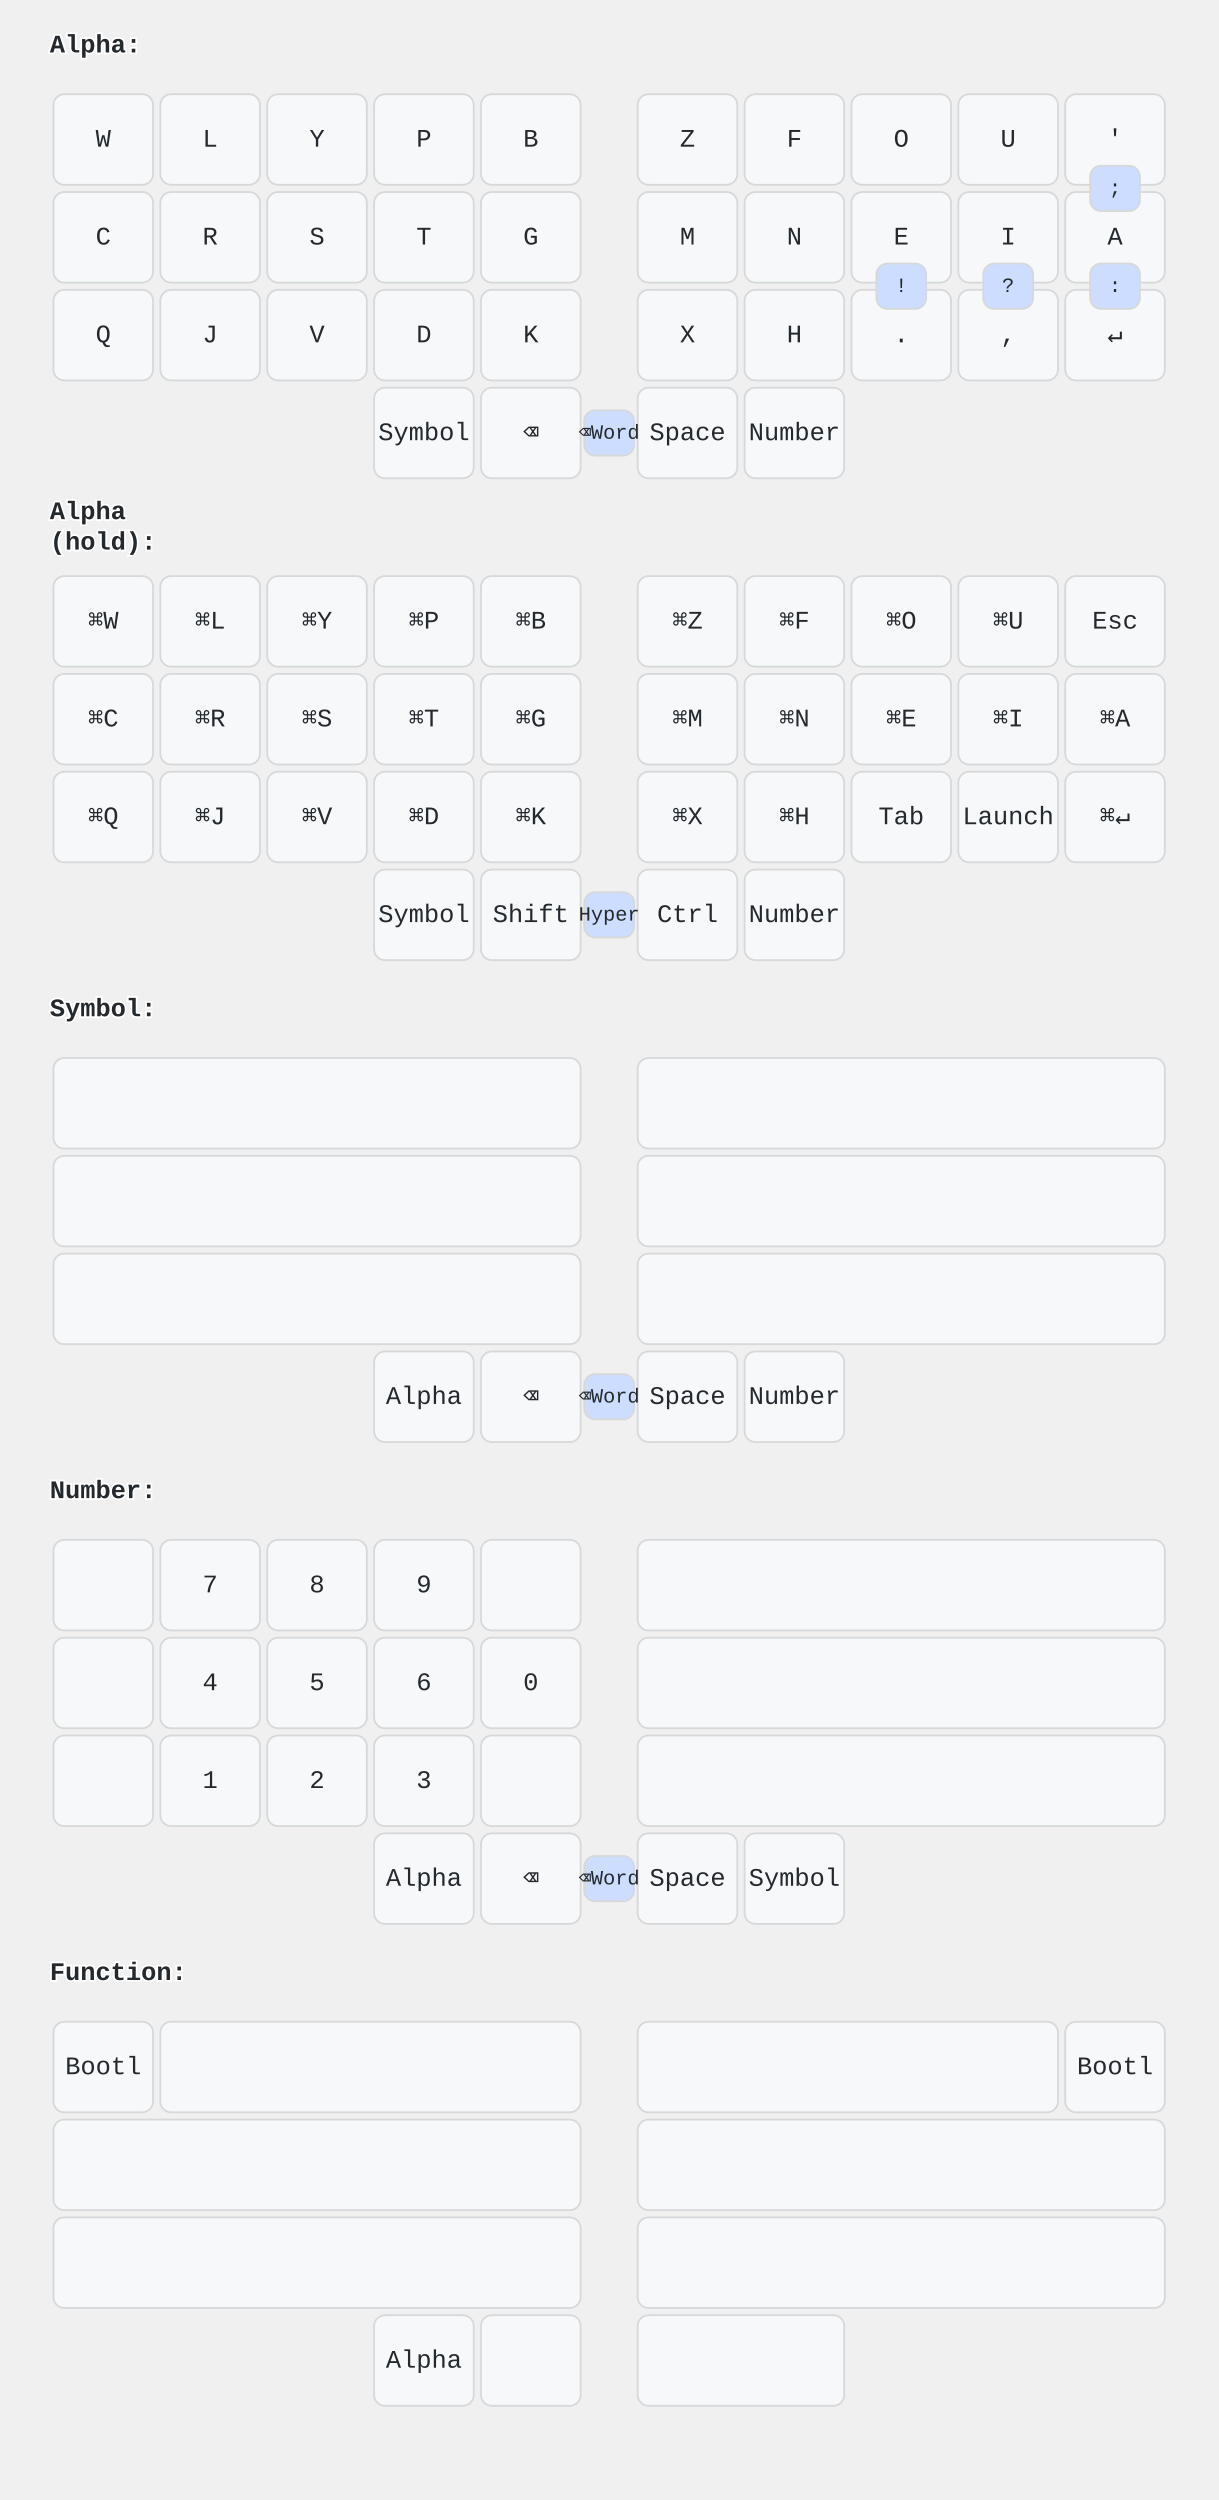
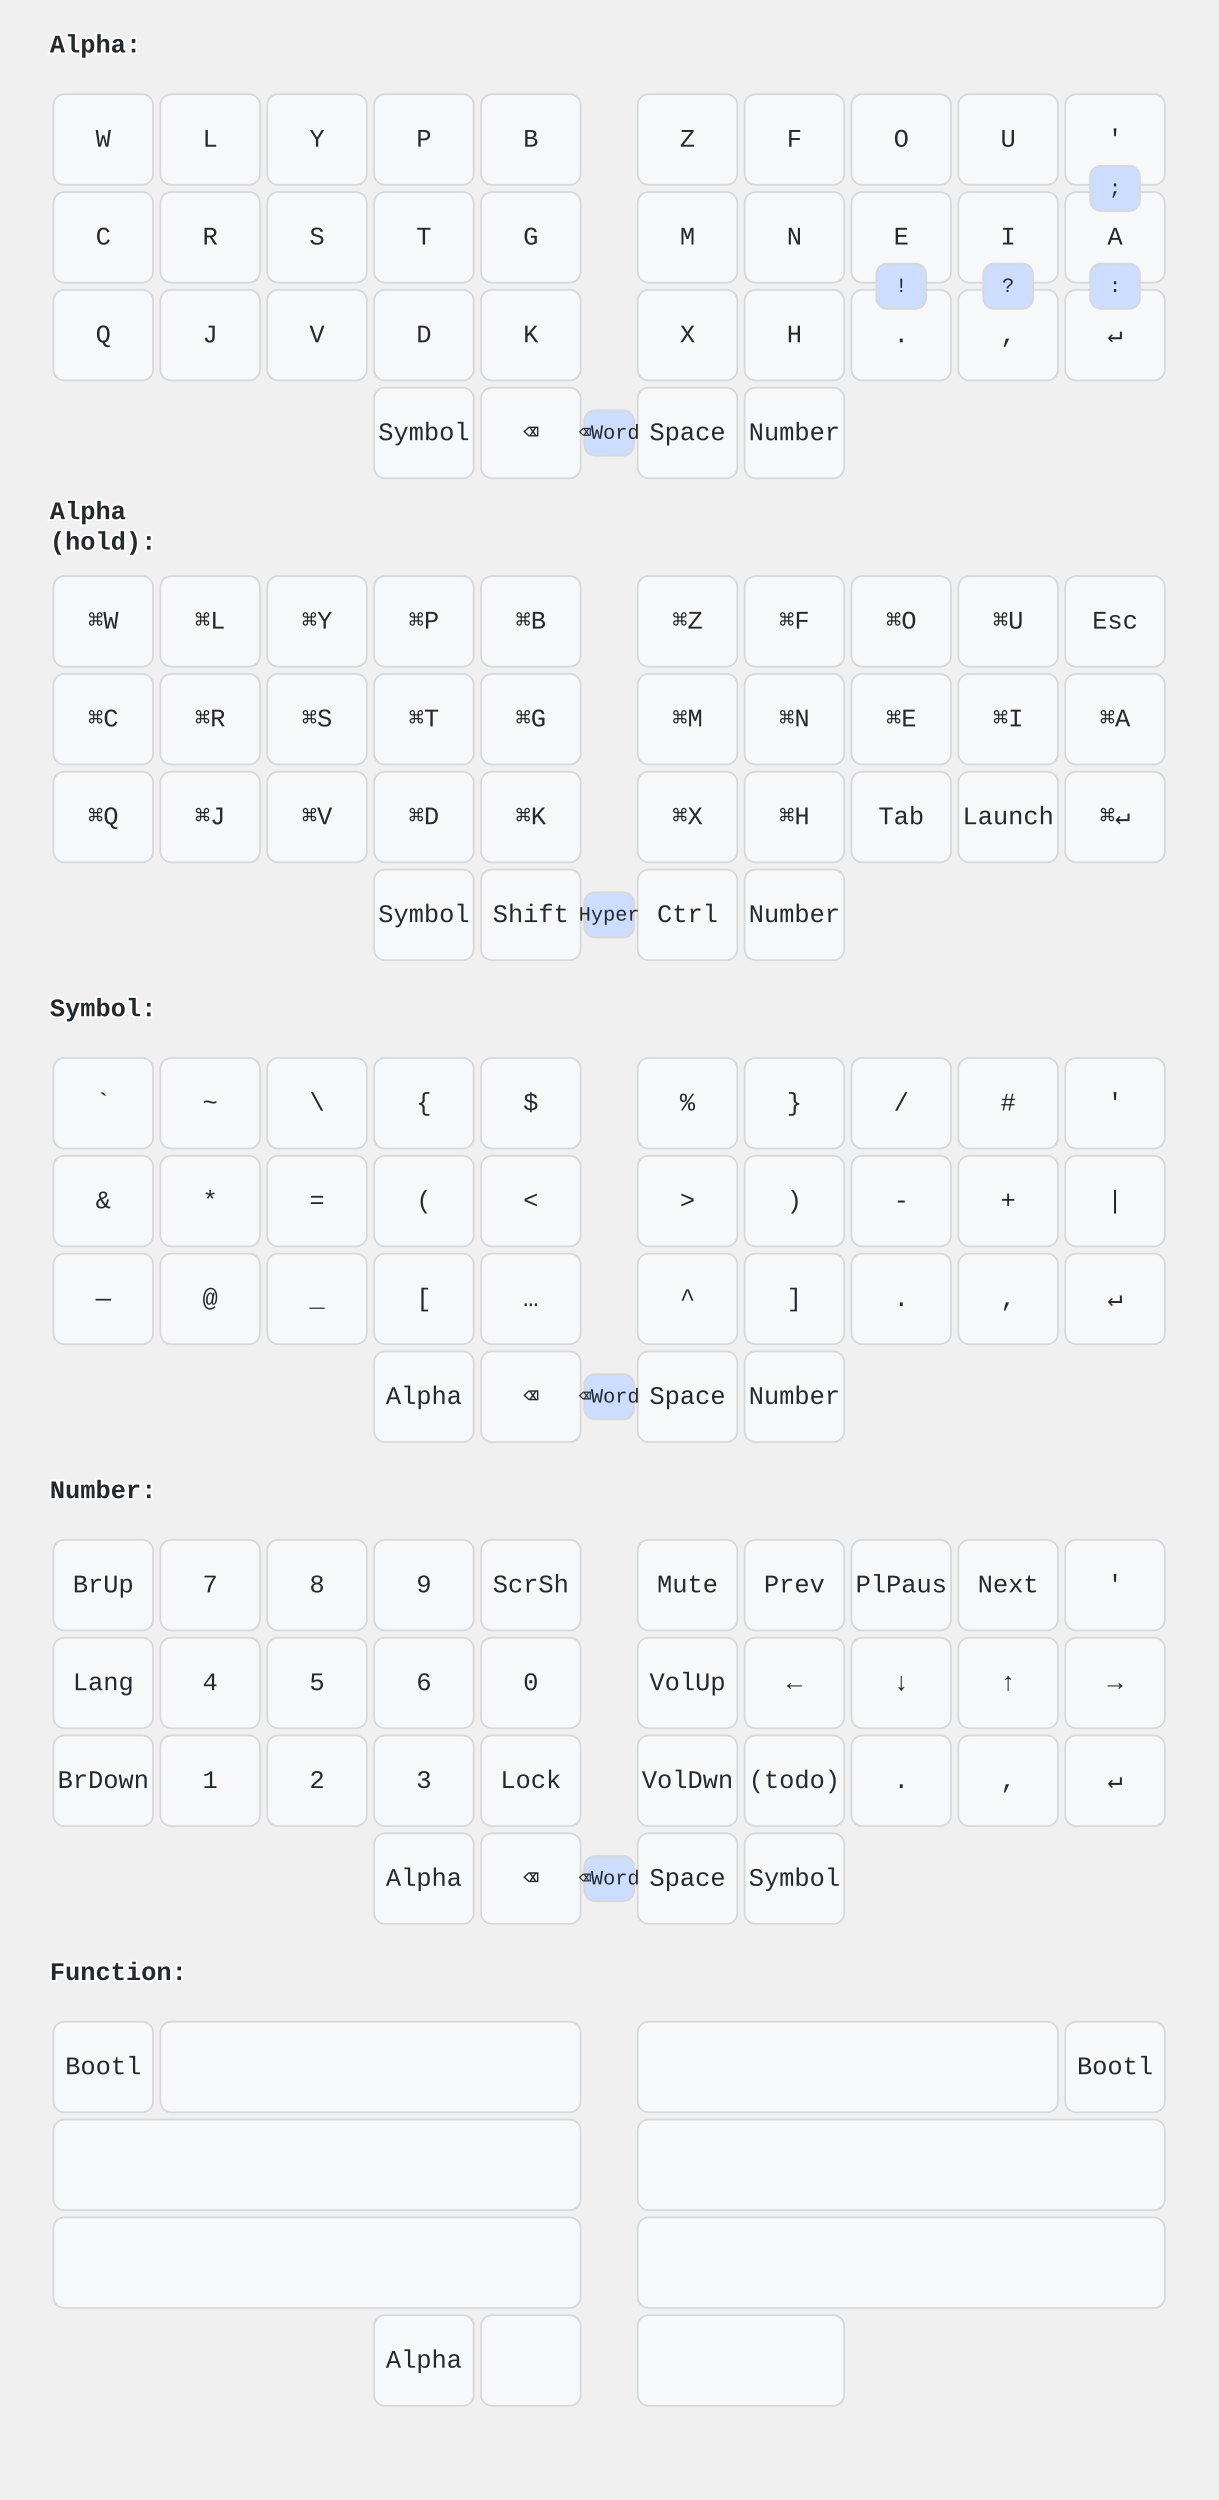
<svg xmlns="http://www.w3.org/2000/svg" width="672.5" height="1380" viewBox="0 0 672.5 1380">
  <style>
    svg {
        font-family: Menlo,SFMono-Regular,Consolas,Liberation Mono,monospace;
        font-size: 14px;
        font-kerning: normal;
        text-rendering: optimizeLegibility;
        fill: #24292e;
    }

    rect {
        fill: #f6f8fa;
        stroke: #d6d8da;
        stroke-width: 1;
    }

    .held {
        fill: #fdd;
    }

    .combo {
        fill: #cdf;
    }

    .ghost {
        fill: #ddd;
    }

    text {
        text-anchor: middle;
        dominant-baseline: middle;
    }

    .label {
        font-weight: bold;
        text-anchor: start;
        stroke: white;
        stroke-width: 2;
        paint-order: stroke;
    }

    .small {
        font-size: 80%;
    }
</style>
  <text x="27.5" y="25.0" class="label">Alpha:</text>
  <rect rx="6" ry="6" x="29.5" y="52" width="55" height="50" />
  <text x="57.0" y="77.0">W</text>
  <rect rx="6" ry="6" x="88.5" y="52" width="55" height="50" />
  <text x="116.0" y="77.0">L</text>
  <rect rx="6" ry="6" x="147.5" y="52" width="55" height="50" />
  <text x="175.0" y="77.0">Y</text>
  <rect rx="6" ry="6" x="206.5" y="52" width="55" height="50" />
  <text x="234.0" y="77.0">P</text>
  <rect rx="6" ry="6" x="265.5" y="52" width="55" height="50" />
  <text x="293.0" y="77.0">B</text>
  <rect rx="6" ry="6" x="29.5" y="106" width="55" height="50" />
  <text x="57.0" y="131.0">C</text>
  <rect rx="6" ry="6" x="88.5" y="106" width="55" height="50" />
  <text x="116.0" y="131.0">R</text>
  <rect rx="6" ry="6" x="147.5" y="106" width="55" height="50" />
  <text x="175.0" y="131.0">S</text>
  <rect rx="6" ry="6" x="206.5" y="106" width="55" height="50" />
  <text x="234.0" y="131.0">T</text>
  <rect rx="6" ry="6" x="265.5" y="106" width="55" height="50" />
  <text x="293.0" y="131.0">G</text>
  <rect rx="6" ry="6" x="29.5" y="160" width="55" height="50" />
  <text x="57.0" y="185.0">Q</text>
  <rect rx="6" ry="6" x="88.5" y="160" width="55" height="50" />
  <text x="116.0" y="185.0">J</text>
  <rect rx="6" ry="6" x="147.5" y="160" width="55" height="50" />
  <text x="175.0" y="185.0">V</text>
  <rect rx="6" ry="6" x="206.5" y="160" width="55" height="50" />
  <text x="234.0" y="185.0">D</text>
  <rect rx="6" ry="6" x="265.5" y="160" width="55" height="50" />
  <text x="293.0" y="185.0">K</text>
  <rect rx="6" ry="6" x="352.0" y="52" width="55" height="50" />
  <text x="379.5" y="77.0">Z</text>
  <rect rx="6" ry="6" x="411.0" y="52" width="55" height="50" />
  <text x="438.5" y="77.0">F</text>
  <rect rx="6" ry="6" x="470.0" y="52" width="55" height="50" />
  <text x="497.5" y="77.0">O</text>
  <rect rx="6" ry="6" x="529.0" y="52" width="55" height="50" />
  <text x="556.5" y="77.0">U</text>
  <rect rx="6" ry="6" x="588.0" y="52" width="55" height="50" />
  <text x="615.5" y="77.0">'</text>
  <rect rx="6" ry="6" x="352.0" y="106" width="55" height="50" />
  <text x="379.5" y="131.0">M</text>
  <rect rx="6" ry="6" x="411.0" y="106" width="55" height="50" />
  <text x="438.5" y="131.0">N</text>
  <rect rx="6" ry="6" x="470.0" y="106" width="55" height="50" />
  <text x="497.5" y="131.0">E</text>
  <rect rx="6" ry="6" x="529.0" y="106" width="55" height="50" />
  <text x="556.5" y="131.0">I</text>
  <rect rx="6" ry="6" x="588.0" y="106" width="55" height="50" />
  <text x="615.5" y="131.0">A</text>
  <rect rx="6" ry="6" x="352.0" y="160" width="55" height="50" />
  <text x="379.5" y="185.0">X</text>
  <rect rx="6" ry="6" x="411.0" y="160" width="55" height="50" />
  <text x="438.5" y="185.0">H</text>
  <rect rx="6" ry="6" x="470.0" y="160" width="55" height="50" />
  <text x="497.5" y="185.0">.</text>
  <rect rx="6" ry="6" x="529.0" y="160" width="55" height="50" />
  <text x="556.5" y="185.0">,</text>
  <rect rx="6" ry="6" x="588.0" y="160" width="55" height="50" />
  <text x="615.5" y="185.0">↵</text>
  <rect rx="6" ry="6" x="206.5" y="214" width="55" height="50" />
  <text x="234.0" y="239.0">Symbol</text>
  <rect rx="6" ry="6" x="265.5" y="214" width="55" height="50" />
  <text x="293.0" y="239.0">⌫</text>
  <rect rx="6" ry="6" x="352.0" y="214" width="55" height="50" />
  <text x="379.5" y="239.0">Space</text>
  <rect rx="6" ry="6" x="411.0" y="214" width="55" height="50" />
  <text x="438.5" y="239.0">Number</text>
  <rect rx="6" ry="6" x="483.75" y="145.5" width="27.5" height="25.0" class="combo" />
  <text x="497.5" y="158.0" class="small">!</text>
  <rect rx="6" ry="6" x="542.75" y="145.5" width="27.5" height="25.0" class="combo" />
  <text x="556.5" y="158.0" class="small">?</text>
  <rect rx="6" ry="6" x="601.75" y="145.5" width="27.5" height="25.0" class="combo" />
  <text x="615.5" y="158.0" class="small">:</text>
  <rect rx="6" ry="6" x="601.75" y="91.5" width="27.5" height="25.0" class="combo" />
  <text x="615.5" y="104.0" class="small">;</text>
  <rect rx="6" ry="6" x="322.5" y="226.5" width="27.5" height="25.0" class="combo" />
  <text x="336.25" y="239.0" class="small">⌫Word</text>
  <text x="27.5" y="291.0" class="label">
    <tspan x="27.5" dy="-0.6em">Alpha</tspan>
    <tspan x="27.5" dy="1.2em">(hold):</tspan>
  </text>
  <rect rx="6" ry="6" x="29.5" y="318" width="55" height="50" />
  <text x="57.0" y="343.0">⌘W</text>
  <rect rx="6" ry="6" x="88.5" y="318" width="55" height="50" />
  <text x="116.0" y="343.0">⌘L</text>
  <rect rx="6" ry="6" x="147.5" y="318" width="55" height="50" />
  <text x="175.0" y="343.0">⌘Y</text>
  <rect rx="6" ry="6" x="206.5" y="318" width="55" height="50" />
  <text x="234.0" y="343.0">⌘P</text>
  <rect rx="6" ry="6" x="265.5" y="318" width="55" height="50" />
  <text x="293.0" y="343.0">⌘B</text>
  <rect rx="6" ry="6" x="29.5" y="372" width="55" height="50" />
  <text x="57.0" y="397.0">⌘C</text>
  <rect rx="6" ry="6" x="88.5" y="372" width="55" height="50" />
  <text x="116.0" y="397.0">⌘R</text>
  <rect rx="6" ry="6" x="147.5" y="372" width="55" height="50" />
  <text x="175.0" y="397.0">⌘S</text>
  <rect rx="6" ry="6" x="206.5" y="372" width="55" height="50" />
  <text x="234.0" y="397.0">⌘T</text>
  <rect rx="6" ry="6" x="265.5" y="372" width="55" height="50" />
  <text x="293.0" y="397.0">⌘G</text>
  <rect rx="6" ry="6" x="29.5" y="426" width="55" height="50" />
  <text x="57.0" y="451.0">⌘Q</text>
  <rect rx="6" ry="6" x="88.5" y="426" width="55" height="50" />
  <text x="116.0" y="451.0">⌘J</text>
  <rect rx="6" ry="6" x="147.5" y="426" width="55" height="50" />
  <text x="175.0" y="451.0">⌘V</text>
  <rect rx="6" ry="6" x="206.5" y="426" width="55" height="50" />
  <text x="234.0" y="451.0">⌘D</text>
  <rect rx="6" ry="6" x="265.5" y="426" width="55" height="50" />
  <text x="293.0" y="451.0">⌘K</text>
  <rect rx="6" ry="6" x="352.0" y="318" width="55" height="50" />
  <text x="379.5" y="343.0">⌘Z</text>
  <rect rx="6" ry="6" x="411.0" y="318" width="55" height="50" />
  <text x="438.5" y="343.0">⌘F</text>
  <rect rx="6" ry="6" x="470.0" y="318" width="55" height="50" />
  <text x="497.5" y="343.0">⌘O</text>
  <rect rx="6" ry="6" x="529.0" y="318" width="55" height="50" />
  <text x="556.5" y="343.0">⌘U</text>
  <rect rx="6" ry="6" x="588.0" y="318" width="55" height="50" />
  <text x="615.5" y="343.0">Esc</text>
  <rect rx="6" ry="6" x="352.0" y="372" width="55" height="50" />
  <text x="379.5" y="397.0">⌘M</text>
  <rect rx="6" ry="6" x="411.0" y="372" width="55" height="50" />
  <text x="438.5" y="397.0">⌘N</text>
  <rect rx="6" ry="6" x="470.0" y="372" width="55" height="50" />
  <text x="497.5" y="397.0">⌘E</text>
  <rect rx="6" ry="6" x="529.0" y="372" width="55" height="50" />
  <text x="556.5" y="397.0">⌘I</text>
  <rect rx="6" ry="6" x="588.0" y="372" width="55" height="50" />
  <text x="615.5" y="397.0">⌘A</text>
  <rect rx="6" ry="6" x="352.0" y="426" width="55" height="50" />
  <text x="379.5" y="451.0">⌘X</text>
  <rect rx="6" ry="6" x="411.0" y="426" width="55" height="50" />
  <text x="438.5" y="451.0">⌘H</text>
  <rect rx="6" ry="6" x="470.0" y="426" width="55" height="50" />
  <text x="497.5" y="451.0">Tab</text>
  <rect rx="6" ry="6" x="529.0" y="426" width="55" height="50" />
  <text x="556.5" y="451.0">Launch</text>
  <rect rx="6" ry="6" x="588.0" y="426" width="55" height="50" />
  <text x="615.5" y="451.0">⌘↵</text>
  <rect rx="6" ry="6" x="206.5" y="480" width="55" height="50" />
  <text x="234.0" y="505.0">Symbol</text>
  <rect rx="6" ry="6" x="265.5" y="480" width="55" height="50" />
  <text x="293.0" y="505.0">Shift</text>
  <rect rx="6" ry="6" x="352.0" y="480" width="55" height="50" />
  <text x="379.5" y="505.0">Ctrl</text>
  <rect rx="6" ry="6" x="411.0" y="480" width="55" height="50" />
  <text x="438.5" y="505.0">Number</text>
  <rect rx="6" ry="6" x="322.5" y="492.5" width="27.5" height="25.0" class="combo" />
  <text x="336.25" y="505.0" class="small">Hyper</text>
  <text x="27.5" y="557.0" class="label">Symbol:</text>
-   <rect rx="6" ry="6" x="29.5" y="584" width="291" height="50" />
-   <rect rx="6" ry="6" x="29.5" y="638" width="291" height="50" />
-   <rect rx="6" ry="6" x="29.5" y="692" width="291" height="50" />
-   <rect rx="6" ry="6" x="352.0" y="584" width="291" height="50" />
-   <rect rx="6" ry="6" x="352.0" y="638" width="291" height="50" />
-   <rect rx="6" ry="6" x="352.0" y="692" width="291" height="50" />
+   <rect rx="6" ry="6" x="29.5" y="584" width="55" height="50" />
+   <text x="57.0" y="609.0">`</text>
+   <rect rx="6" ry="6" x="88.5" y="584" width="55" height="50" />
+   <text x="116.0" y="609.0">~</text>
+   <rect rx="6" ry="6" x="147.5" y="584" width="55" height="50" />
+   <text x="175.0" y="609.0">\</text>
+   <rect rx="6" ry="6" x="206.5" y="584" width="55" height="50" />
+   <text x="234.0" y="609.0">{</text>
+   <rect rx="6" ry="6" x="265.5" y="584" width="55" height="50" />
+   <text x="293.0" y="609.0">$</text>
+   <rect rx="6" ry="6" x="29.5" y="638" width="55" height="50" />
+   <text x="57.0" y="663.0">&amp;</text>
+   <rect rx="6" ry="6" x="88.5" y="638" width="55" height="50" />
+   <text x="116.0" y="663.0">*</text>
+   <rect rx="6" ry="6" x="147.5" y="638" width="55" height="50" />
+   <text x="175.0" y="663.0">=</text>
+   <rect rx="6" ry="6" x="206.5" y="638" width="55" height="50" />
+   <text x="234.0" y="663.0">(</text>
+   <rect rx="6" ry="6" x="265.5" y="638" width="55" height="50" />
+   <text x="293.0" y="663.0">&lt;</text>
+   <rect rx="6" ry="6" x="29.5" y="692" width="55" height="50" />
+   <text x="57.0" y="717.0">—</text>
+   <rect rx="6" ry="6" x="88.5" y="692" width="55" height="50" />
+   <text x="116.0" y="717.0">@</text>
+   <rect rx="6" ry="6" x="147.5" y="692" width="55" height="50" />
+   <text x="175.0" y="717.0">_</text>
+   <rect rx="6" ry="6" x="206.5" y="692" width="55" height="50" />
+   <text x="234.0" y="717.0">[</text>
+   <rect rx="6" ry="6" x="265.5" y="692" width="55" height="50" />
+   <text x="293.0" y="717.0">…</text>
+   <rect rx="6" ry="6" x="352.0" y="584" width="55" height="50" />
+   <text x="379.5" y="609.0">%</text>
+   <rect rx="6" ry="6" x="411.0" y="584" width="55" height="50" />
+   <text x="438.5" y="609.0">}</text>
+   <rect rx="6" ry="6" x="470.0" y="584" width="55" height="50" />
+   <text x="497.5" y="609.0">/</text>
+   <rect rx="6" ry="6" x="529.0" y="584" width="55" height="50" />
+   <text x="556.5" y="609.0">#</text>
+   <rect rx="6" ry="6" x="588.0" y="584" width="55" height="50" />
+   <text x="615.5" y="609.0">'</text>
+   <rect rx="6" ry="6" x="352.0" y="638" width="55" height="50" />
+   <text x="379.5" y="663.0">&gt;</text>
+   <rect rx="6" ry="6" x="411.0" y="638" width="55" height="50" />
+   <text x="438.5" y="663.0">)</text>
+   <rect rx="6" ry="6" x="470.0" y="638" width="55" height="50" />
+   <text x="497.5" y="663.0">-</text>
+   <rect rx="6" ry="6" x="529.0" y="638" width="55" height="50" />
+   <text x="556.5" y="663.0">+</text>
+   <rect rx="6" ry="6" x="588.0" y="638" width="55" height="50" />
+   <text x="615.5" y="663.0">|</text>
+   <rect rx="6" ry="6" x="352.0" y="692" width="55" height="50" />
+   <text x="379.5" y="717.0">^</text>
+   <rect rx="6" ry="6" x="411.0" y="692" width="55" height="50" />
+   <text x="438.5" y="717.0">]</text>
+   <rect rx="6" ry="6" x="470.0" y="692" width="55" height="50" />
+   <text x="497.5" y="717.0">.</text>
+   <rect rx="6" ry="6" x="529.0" y="692" width="55" height="50" />
+   <text x="556.5" y="717.0">,</text>
+   <rect rx="6" ry="6" x="588.0" y="692" width="55" height="50" />
+   <text x="615.5" y="717.0">↵</text>
  <rect rx="6" ry="6" x="206.5" y="746" width="55" height="50" />
  <text x="234.0" y="771.0">Alpha</text>
  <rect rx="6" ry="6" x="265.5" y="746" width="55" height="50" />
  <text x="293.0" y="771.0">⌫</text>
  <rect rx="6" ry="6" x="352.0" y="746" width="55" height="50" />
  <text x="379.5" y="771.0">Space</text>
  <rect rx="6" ry="6" x="411.0" y="746" width="55" height="50" />
  <text x="438.5" y="771.0">Number</text>
  <rect rx="6" ry="6" x="322.5" y="758.5" width="27.5" height="25.0" class="combo" />
  <text x="336.25" y="771.0" class="small">⌫Word</text>
  <text x="27.5" y="823.0" class="label">Number:</text>
  <rect rx="6" ry="6" x="29.5" y="850" width="55" height="50" />
+   <text x="57.0" y="875.0">BrUp</text>
  <rect rx="6" ry="6" x="88.5" y="850" width="55" height="50" />
  <text x="116.0" y="875.0">7</text>
  <rect rx="6" ry="6" x="147.5" y="850" width="55" height="50" />
  <text x="175.0" y="875.0">8</text>
  <rect rx="6" ry="6" x="206.5" y="850" width="55" height="50" />
  <text x="234.0" y="875.0">9</text>
  <rect rx="6" ry="6" x="265.5" y="850" width="55" height="50" />
+   <text x="293.0" y="875.0">ScrSh</text>
  <rect rx="6" ry="6" x="29.5" y="904" width="55" height="50" />
+   <text x="57.0" y="929.0">Lang</text>
  <rect rx="6" ry="6" x="88.5" y="904" width="55" height="50" />
  <text x="116.0" y="929.0">4</text>
  <rect rx="6" ry="6" x="147.5" y="904" width="55" height="50" />
  <text x="175.0" y="929.0">5</text>
  <rect rx="6" ry="6" x="206.5" y="904" width="55" height="50" />
  <text x="234.0" y="929.0">6</text>
  <rect rx="6" ry="6" x="265.5" y="904" width="55" height="50" />
  <text x="293.0" y="929.0">0</text>
  <rect rx="6" ry="6" x="29.5" y="958" width="55" height="50" />
+   <text x="57.0" y="983.0">BrDown</text>
  <rect rx="6" ry="6" x="88.5" y="958" width="55" height="50" />
  <text x="116.0" y="983.0">1</text>
  <rect rx="6" ry="6" x="147.5" y="958" width="55" height="50" />
  <text x="175.0" y="983.0">2</text>
  <rect rx="6" ry="6" x="206.5" y="958" width="55" height="50" />
  <text x="234.0" y="983.0">3</text>
  <rect rx="6" ry="6" x="265.5" y="958" width="55" height="50" />
-   <rect rx="6" ry="6" x="352.0" y="850" width="291" height="50" />
-   <rect rx="6" ry="6" x="352.0" y="904" width="291" height="50" />
-   <rect rx="6" ry="6" x="352.0" y="958" width="291" height="50" />
+   <text x="293.0" y="983.0">Lock</text>
+   <rect rx="6" ry="6" x="352.0" y="850" width="55" height="50" />
+   <text x="379.5" y="875.0">Mute</text>
+   <rect rx="6" ry="6" x="411.0" y="850" width="55" height="50" />
+   <text x="438.5" y="875.0">Prev</text>
+   <rect rx="6" ry="6" x="470.0" y="850" width="55" height="50" />
+   <text x="497.5" y="875.0">PlPaus</text>
+   <rect rx="6" ry="6" x="529.0" y="850" width="55" height="50" />
+   <text x="556.5" y="875.0">Next</text>
+   <rect rx="6" ry="6" x="588.0" y="850" width="55" height="50" />
+   <text x="615.5" y="875.0">'</text>
+   <rect rx="6" ry="6" x="352.0" y="904" width="55" height="50" />
+   <text x="379.5" y="929.0">VolUp</text>
+   <rect rx="6" ry="6" x="411.0" y="904" width="55" height="50" />
+   <text x="438.5" y="929.0">←</text>
+   <rect rx="6" ry="6" x="470.0" y="904" width="55" height="50" />
+   <text x="497.5" y="929.0">↓</text>
+   <rect rx="6" ry="6" x="529.0" y="904" width="55" height="50" />
+   <text x="556.5" y="929.0">↑</text>
+   <rect rx="6" ry="6" x="588.0" y="904" width="55" height="50" />
+   <text x="615.5" y="929.0">→</text>
+   <rect rx="6" ry="6" x="352.0" y="958" width="55" height="50" />
+   <text x="379.5" y="983.0">VolDwn</text>
+   <rect rx="6" ry="6" x="411.0" y="958" width="55" height="50" />
+   <text x="438.5" y="983.0">(todo)</text>
+   <rect rx="6" ry="6" x="470.0" y="958" width="55" height="50" />
+   <text x="497.5" y="983.0">.</text>
+   <rect rx="6" ry="6" x="529.0" y="958" width="55" height="50" />
+   <text x="556.5" y="983.0">,</text>
+   <rect rx="6" ry="6" x="588.0" y="958" width="55" height="50" />
+   <text x="615.5" y="983.0">↵</text>
  <rect rx="6" ry="6" x="206.5" y="1012" width="55" height="50" />
  <text x="234.0" y="1037.0">Alpha</text>
  <rect rx="6" ry="6" x="265.5" y="1012" width="55" height="50" />
  <text x="293.0" y="1037.0">⌫</text>
  <rect rx="6" ry="6" x="352.0" y="1012" width="55" height="50" />
  <text x="379.5" y="1037.0">Space</text>
  <rect rx="6" ry="6" x="411.0" y="1012" width="55" height="50" />
  <text x="438.5" y="1037.0">Symbol</text>
  <rect rx="6" ry="6" x="322.5" y="1024.5" width="27.5" height="25.0" class="combo" />
  <text x="336.25" y="1037.0" class="small">⌫Word</text>
  <text x="27.5" y="1089.0" class="label">Function:</text>
  <rect rx="6" ry="6" x="29.5" y="1116" width="55" height="50" />
  <text x="57.0" y="1141.0">Bootl</text>
  <rect rx="6" ry="6" x="88.5" y="1116" width="232" height="50" />
  <rect rx="6" ry="6" x="29.5" y="1170" width="291" height="50" />
  <rect rx="6" ry="6" x="29.5" y="1224" width="291" height="50" />
  <rect rx="6" ry="6" x="352.0" y="1116" width="232" height="50" />
  <rect rx="6" ry="6" x="588.0" y="1116" width="55" height="50" />
  <text x="615.5" y="1141.0">Bootl</text>
  <rect rx="6" ry="6" x="352.0" y="1170" width="291" height="50" />
  <rect rx="6" ry="6" x="352.0" y="1224" width="291" height="50" />
  <rect rx="6" ry="6" x="206.5" y="1278" width="55" height="50" />
  <text x="234.0" y="1303.0">Alpha</text>
  <rect rx="6" ry="6" x="265.5" y="1278" width="55" height="50" />
  <rect rx="6" ry="6" x="352.0" y="1278" width="114" height="50" />
</svg>
